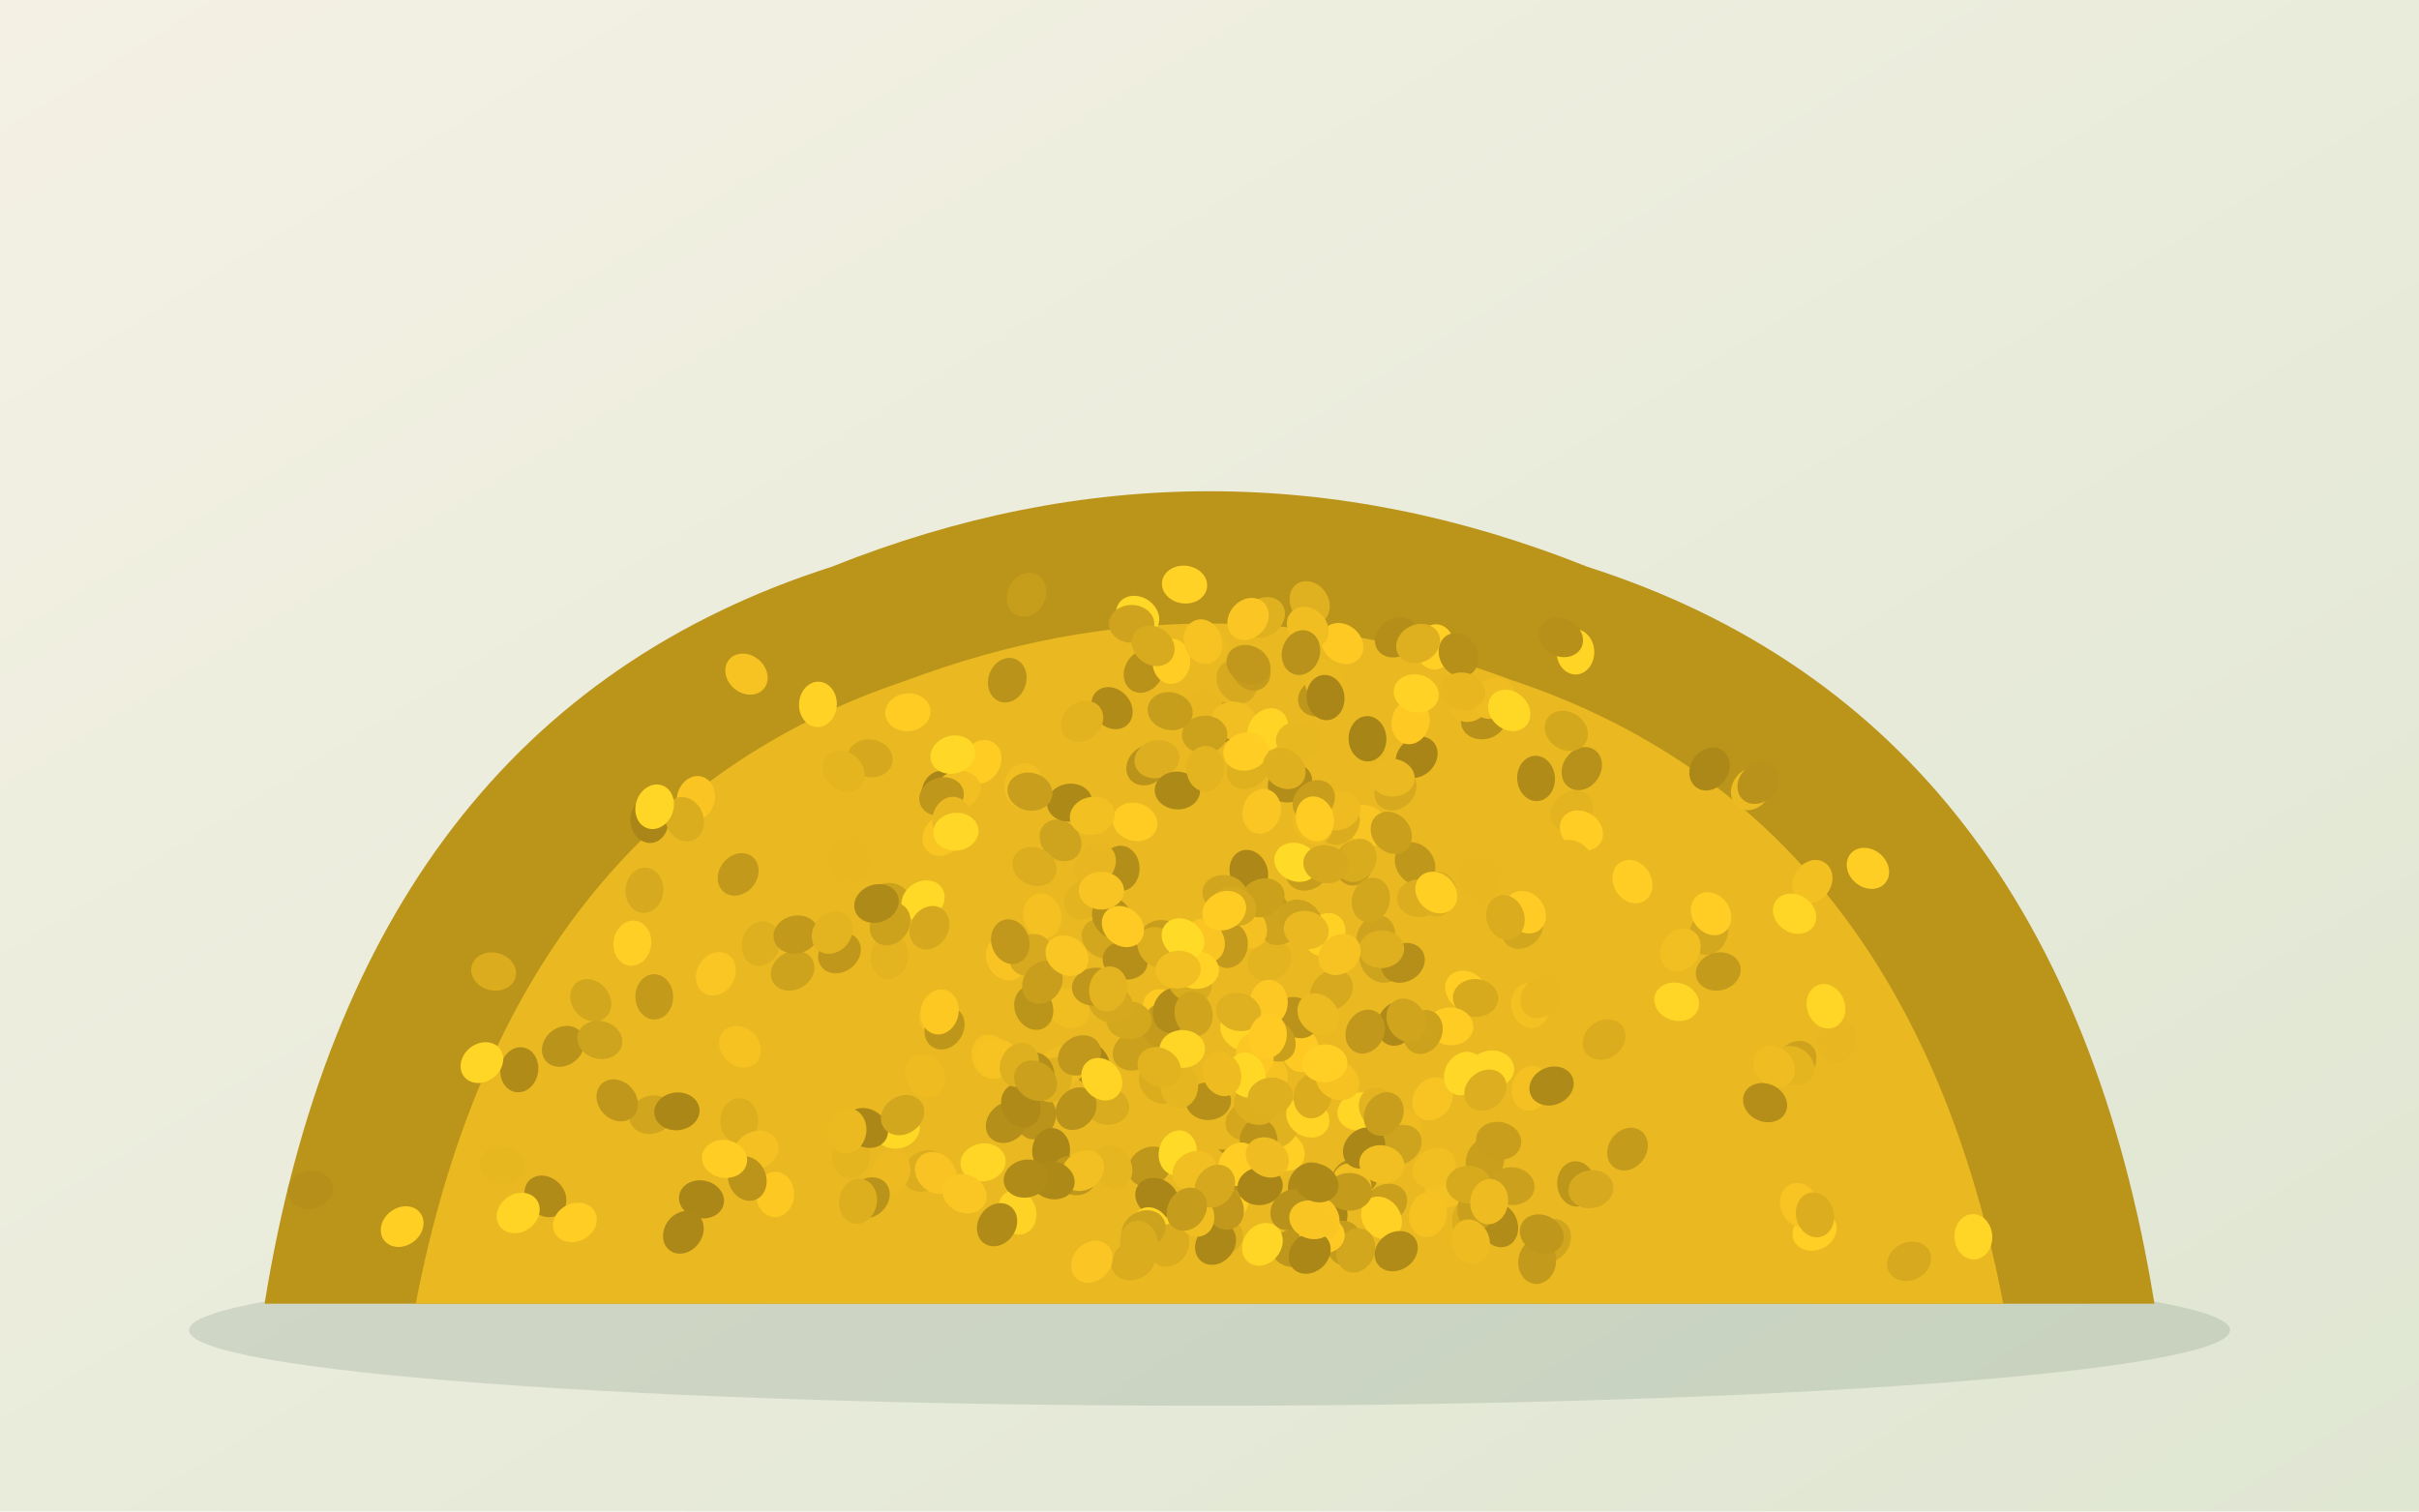
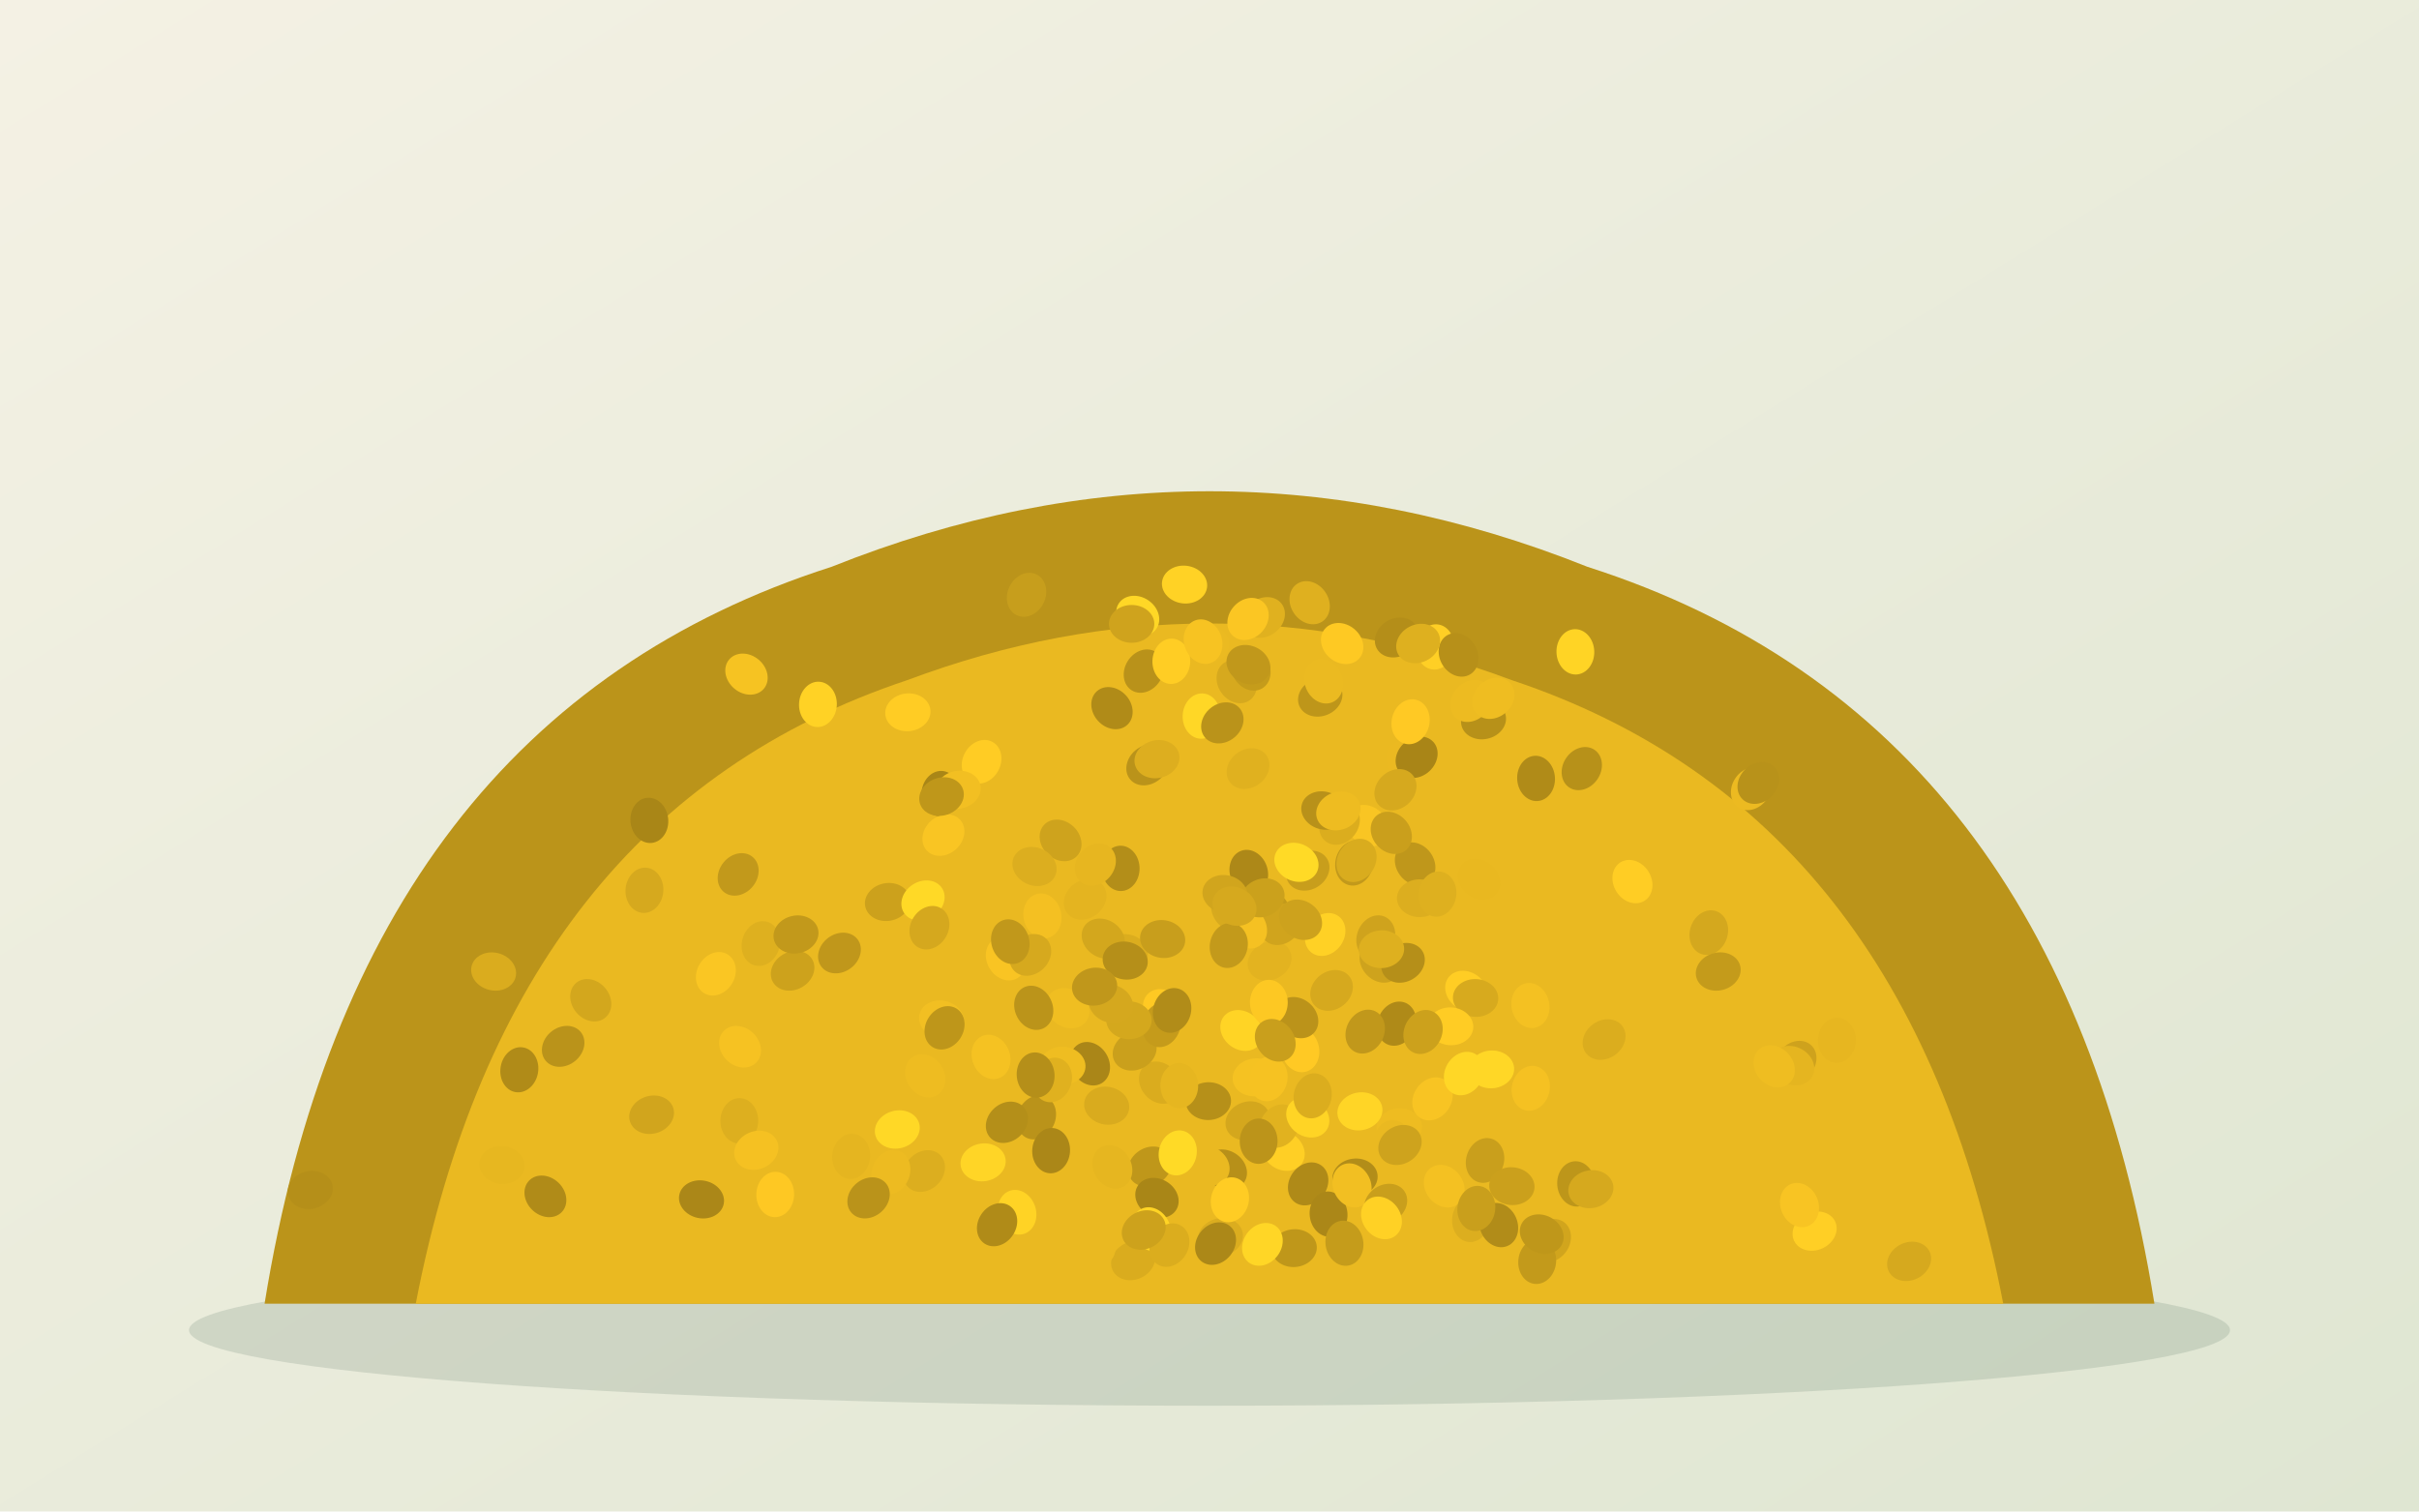
<svg xmlns="http://www.w3.org/2000/svg" viewBox="0 0 640 400" role="img" aria-label="makai">
  <defs>
    <linearGradient id="bg" x1="0" y1="0" x2="1" y2="1">
      <stop offset="0" stop-color="#f4f1e4" />
      <stop offset="1" stop-color="#dfe6d2" />
    </linearGradient>
  </defs>
  <rect width="640" height="400" fill="url(#bg)" />
  <ellipse cx="320" cy="352" rx="270" ry="20" fill="#0c3323" opacity=".12" />
  <path d="M70 345 Q95 190 220 150 Q320 110 420 150 Q545 190 570 345 Z" fill="#bb941a" />
  <path d="M110 345 Q135 215 240 180 Q320 150 400 180 Q505 215 530 345 Z" fill="#eab921" />
  <g>
    <ellipse cx="335.9" cy="254.3" rx="6" ry="5" fill="#e3b320" transform="rotate(153 335.9 254.3)" />
    <ellipse cx="324.2" cy="309.5" rx="6" ry="5" fill="#b79019" transform="rotate(33 324.2 309.5)" />
    <ellipse cx="222.1" cy="252.2" rx="6" ry="5" fill="#c0971b" transform="rotate(143 222.1 252.2)" />
    <ellipse cx="330.4" cy="230.8" rx="6" ry="5" fill="#ad8818" transform="rotate(71 330.4 230.8)" />
    <ellipse cx="306.8" cy="286.5" rx="6" ry="5" fill="#daac1e" transform="rotate(49 306.8 286.5)" />
    <ellipse cx="392.5" cy="190.6" rx="6" ry="5" fill="#b79119" transform="rotate(167 392.5 190.6)" />
    <ellipse cx="266.1" cy="253.7" rx="6" ry="5" fill="#f9c423" transform="rotate(59 266.1 253.7)" />
    <ellipse cx="237.4" cy="298.9" rx="6" ry="5" fill="#ffd826" transform="rotate(165 237.4 298.9)" />
    <ellipse cx="349.3" cy="184.5" rx="6" ry="5" fill="#be961a" transform="rotate(158 349.3 184.5)" />
    <ellipse cx="313.4" cy="154.7" rx="6" ry="5" fill="#ffd225" transform="rotate(7 313.4 154.7)" />
    <ellipse cx="205.1" cy="316.1" rx="6" ry="5" fill="#fec823" transform="rotate(92 205.1 316.1)" />
    <ellipse cx="300.2" cy="278.1" rx="6" ry="5" fill="#caa01c" transform="rotate(153 300.2 278.1)" />
    <ellipse cx="346.0" cy="230.4" rx="6" ry="5" fill="#c89e1c" transform="rotate(148 346.0 230.4)" />
    <ellipse cx="410.3" cy="328.3" rx="6" ry="5" fill="#d1a51d" transform="rotate(124 410.3 328.3)" />
    <ellipse cx="404.9" cy="266.1" rx="6" ry="5" fill="#f4c122" transform="rotate(78 404.9 266.1)" />
    <ellipse cx="259.7" cy="201.6" rx="6" ry="5" fill="#ffcc24" transform="rotate(119 259.7 201.6)" />
    <ellipse cx="288.4" cy="281.5" rx="6" ry="5" fill="#aa8618" transform="rotate(59 288.4 281.5)" />
    <ellipse cx="352.3" cy="262.1" rx="6" ry="5" fill="#d6a91e" transform="rotate(142 352.3 262.1)" />
    <ellipse cx="130.6" cy="257.1" rx="6" ry="5" fill="#daac1e" transform="rotate(14 130.6 257.1)" />
    <ellipse cx="262.2" cy="279.7" rx="6" ry="5" fill="#f5c222" transform="rotate(68 262.2 279.7)" />
    <ellipse cx="244.5" cy="309.9" rx="6" ry="5" fill="#dcae1f" transform="rotate(135 244.5 309.9)" />
    <ellipse cx="339.5" cy="304.5" rx="6" ry="5" fill="#ffcf25" transform="rotate(35 339.5 304.5)" />
    <ellipse cx="297.7" cy="252.2" rx="6" ry="5" fill="#dbad1e" transform="rotate(5 297.7 252.2)" />
    <ellipse cx="452.1" cy="246.8" rx="6" ry="5" fill="#d4a81e" transform="rotate(109 452.1 246.8)" />
    <ellipse cx="137.4" cy="283.1" rx="6" ry="5" fill="#b08b18" transform="rotate(100 137.4 283.1)" />
    <ellipse cx="330.1" cy="296.6" rx="6" ry="5" fill="#d4a71d" transform="rotate(158 330.1 296.6)" />
    <ellipse cx="475.1" cy="281.0" rx="6" ry="5" fill="#cea21d" transform="rotate(133 475.1 281.0)" />
    <ellipse cx="342.4" cy="330.3" rx="6" ry="5" fill="#bf971a" transform="rotate(175 342.4 330.3)" />
    <ellipse cx="201.3" cy="249.7" rx="6" ry="5" fill="#deb01f" transform="rotate(107 201.3 249.7)" />
    <ellipse cx="319.6" cy="308.4" rx="6" ry="5" fill="#eab921" transform="rotate(33 319.6 308.4)" />
    <ellipse cx="189.4" cy="257.7" rx="6" ry="5" fill="#fac623" transform="rotate(121 189.4 257.7)" />
    <ellipse cx="170.5" cy="235.6" rx="6" ry="5" fill="#d6a91e" transform="rotate(95 170.5 235.6)" />
    <ellipse cx="474.2" cy="282.0" rx="6" ry="5" fill="#e5b520" transform="rotate(27 474.2 282.0)" />
    <ellipse cx="156.3" cy="264.7" rx="6" ry="5" fill="#d3a71d" transform="rotate(50 156.3 264.7)" />
    <ellipse cx="431.9" cy="233.3" rx="6" ry="5" fill="#ffcd24" transform="rotate(58 431.9 233.3)" />
    <ellipse cx="370.2" cy="298.3" rx="6" ry="5" fill="#eebc21" transform="rotate(177 370.2 298.3)" />
    <ellipse cx="304.2" cy="308.7" rx="6" ry="5" fill="#bf971a" transform="rotate(148 304.2 308.7)" />
    <ellipse cx="209.7" cy="256.9" rx="6" ry="5" fill="#cda21c" transform="rotate(150 209.7 256.9)" />
    <ellipse cx="82.1" cy="314.9" rx="6" ry="5" fill="#b58f19" transform="rotate(167 82.1 314.9)" />
    <ellipse cx="338.4" cy="298.0" rx="6" ry="5" fill="#e1b21f" transform="rotate(122 338.4 298.0)" />
    <ellipse cx="344.0" cy="277.8" rx="6" ry="5" fill="#ffc924" transform="rotate(76 344.0 277.8)" />
    <ellipse cx="454.6" cy="257.1" rx="6" ry="5" fill="#c49b1b" transform="rotate(165 454.6 257.1)" />
    <ellipse cx="301.0" cy="163.0" rx="6" ry="5" fill="#ffd726" transform="rotate(34 301.0 163.0)" />
    <ellipse cx="307.9" cy="267.3" rx="6" ry="5" fill="#ffc923" transform="rotate(46 307.9 267.3)" />
    <ellipse cx="392.9" cy="307.1" rx="6" ry="5" fill="#c99f1c" transform="rotate(107 392.9 307.1)" />
    <ellipse cx="271.6" cy="157.4" rx="6" ry="5" fill="#c79e1c" transform="rotate(116 271.6 157.4)" />
    <ellipse cx="274.2" cy="295.7" rx="6" ry="5" fill="#ba931a" transform="rotate(116 274.2 295.7)" />
    <ellipse cx="333.0" cy="302.0" rx="6" ry="5" fill="#bc941a" transform="rotate(91 333.0 302.0)" />
    <ellipse cx="372.2" cy="318.4" rx="6" ry="5" fill="#eab921" transform="rotate(24 372.2 318.4)" />
    <ellipse cx="195.6" cy="296.6" rx="6" ry="5" fill="#ddaf1f" transform="rotate(91 195.6 296.6)" />
    <ellipse cx="248.8" cy="210.0" rx="6" ry="5" fill="#a98617" transform="rotate(96 248.8 210.0)" />
    <ellipse cx="234.8" cy="238.7" rx="6" ry="5" fill="#cca11c" transform="rotate(169 234.8 238.7)" />
    <ellipse cx="364.0" cy="248.1" rx="6" ry="5" fill="#cfa31d" transform="rotate(112 364.0 248.1)" />
    <ellipse cx="379.7" cy="171.2" rx="6" ry="5" fill="#ffcf25" transform="rotate(97 379.7 171.2)" />
    <ellipse cx="394.6" cy="283.0" rx="6" ry="5" fill="#ffd726" transform="rotate(176 394.6 283.0)" />
    <ellipse cx="389.2" cy="185.5" rx="6" ry="5" fill="#edbb21" transform="rotate(133 389.2 185.5)" />
    <ellipse cx="463.3" cy="208.7" rx="6" ry="5" fill="#ecba21" transform="rotate(125 463.3 208.7)" />
    <ellipse cx="382.1" cy="313.9" rx="6" ry="5" fill="#f4c122" transform="rotate(52 382.1 313.9)" />
    <ellipse cx="299.8" cy="333.6" rx="6" ry="5" fill="#daac1e" transform="rotate(155 299.8 333.6)" />
    <ellipse cx="385.9" cy="173.3" rx="6" ry="5" fill="#b79019" transform="rotate(60 385.9 173.3)" />
    <ellipse cx="322.9" cy="327.4" rx="6" ry="5" fill="#dbad1f" transform="rotate(166 322.9 327.4)" />
    <ellipse cx="369.5" cy="270.9" rx="6" ry="5" fill="#af8a18" transform="rotate(114 369.5 270.9)" />
    <ellipse cx="480.1" cy="325.8" rx="6" ry="5" fill="#ffcf25" transform="rotate(155 480.1 325.8)" />
    <ellipse cx="355.1" cy="170.3" rx="6" ry="5" fill="#fec923" transform="rotate(40 355.1 170.3)" />
    <ellipse cx="361.8" cy="218.5" rx="6" ry="5" fill="#f9c523" transform="rotate(43 361.8 218.5)" />
    <ellipse cx="374.4" cy="228.6" rx="6" ry="5" fill="#bf971b" transform="rotate(54 374.4 228.6)" />
    <ellipse cx="325.6" cy="240.5" rx="6" ry="5" fill="#d7aa1e" transform="rotate(64 325.6 240.5)" />
    <ellipse cx="358.5" cy="311.6" rx="6" ry="5" fill="#b28d19" transform="rotate(173 358.5 311.6)" />
    <ellipse cx="418.5" cy="203.4" rx="6" ry="5" fill="#b79119" transform="rotate(124 418.5 203.4)" />
    <ellipse cx="358.3" cy="228.4" rx="6" ry="5" fill="#c2991b" transform="rotate(103 358.3 228.4)" />
    <ellipse cx="389.2" cy="322.7" rx="6" ry="5" fill="#dcae1f" transform="rotate(97 389.2 322.7)" />
    <ellipse cx="369.5" cy="168.7" rx="6" ry="5" fill="#b48e19" transform="rotate(149 369.5 168.7)" />
    <ellipse cx="269.1" cy="320.8" rx="6" ry="5" fill="#ffd325" transform="rotate(72 269.1 320.8)" />
    <ellipse cx="307.3" cy="271.2" rx="6" ry="5" fill="#c59b1b" transform="rotate(108 307.3 271.2)" />
    <ellipse cx="417.0" cy="313.3" rx="6" ry="5" fill="#bd961a" transform="rotate(85 417.0 313.3)" />
    <ellipse cx="319.2" cy="170.5" rx="6" ry="5" fill="#ebba21" transform="rotate(178 319.2 170.5)" />
    <ellipse cx="346.1" cy="313.3" rx="6" ry="5" fill="#af8a18" transform="rotate(125 346.1 313.3)" />
    <ellipse cx="351.5" cy="321.3" rx="6" ry="5" fill="#ab8718" transform="rotate(84 351.5 321.3)" />
    <ellipse cx="281.2" cy="282.0" rx="6" ry="5" fill="#efbd21" transform="rotate(5 281.2 282.0)" />
    <ellipse cx="355.7" cy="329.0" rx="6" ry="5" fill="#c59c1b" transform="rotate(80 355.7 329.0)" />
    <ellipse cx="357.7" cy="313.7" rx="6" ry="5" fill="#f2bf22" transform="rotate(65 357.7 313.7)" />
    <ellipse cx="375.2" cy="170.3" rx="6" ry="5" fill="#deb01f" transform="rotate(153 375.2 170.3)" />
    <ellipse cx="292.8" cy="292.6" rx="6" ry="5" fill="#d9ab1e" transform="rotate(11 292.8 292.6)" />
    <ellipse cx="400.0" cy="313.9" rx="6" ry="5" fill="#cba01c" transform="rotate(5 400.0 313.9)" />
    <ellipse cx="343.2" cy="269.3" rx="6" ry="5" fill="#bb931a" transform="rotate(41 343.2 269.3)" />
    <ellipse cx="420.9" cy="314.7" rx="6" ry="5" fill="#d6a91e" transform="rotate(169 420.9 314.7)" />
    <ellipse cx="327.2" cy="180.4" rx="6" ry="5" fill="#d6a91e" transform="rotate(56 327.2 180.4)" />
    <ellipse cx="334.3" cy="163.4" rx="6" ry="5" fill="#e0b11f" transform="rotate(143 334.3 163.4)" />
    <ellipse cx="406.7" cy="333.8" rx="6" ry="5" fill="#c39a1b" transform="rotate(97 406.7 333.8)" />
    <ellipse cx="325.4" cy="317.5" rx="6" ry="5" fill="#ffcc24" transform="rotate(104 325.4 317.5)" />
    <ellipse cx="335.6" cy="242.0" rx="6" ry="5" fill="#c39a1b" transform="rotate(130 335.6 242.0)" />
    <ellipse cx="338.9" cy="244.6" rx="6" ry="5" fill="#d0a41d" transform="rotate(137 338.9 244.6)" />
    <ellipse cx="388.0" cy="262.3" rx="6" ry="5" fill="#ffcd24" transform="rotate(38 388.0 262.3)" />
    <ellipse cx="372.3" cy="201.7" rx="6" ry="5" fill="#ebb921" transform="rotate(43 372.3 201.7)" />
    <ellipse cx="395.1" cy="184.8" rx="6" ry="5" fill="#efbd21" transform="rotate(139 395.1 184.8)" />
    <ellipse cx="332.1" cy="285.1" rx="6" ry="5" fill="#f5c222" transform="rotate(172 332.1 285.1)" />
    <ellipse cx="282.5" cy="266.8" rx="6" ry="5" fill="#f0be21" transform="rotate(33 282.5 266.8)" />
    <ellipse cx="335.6" cy="285.5" rx="6" ry="5" fill="#f6c222" transform="rotate(105 335.6 285.5)" />
    <ellipse cx="311.6" cy="305.1" rx="6" ry="5" fill="#ffda26" transform="rotate(103 311.6 305.1)" />
    <ellipse cx="195.3" cy="231.4" rx="6" ry="5" fill="#c2991b" transform="rotate(129 195.3 231.4)" />
    <ellipse cx="249.6" cy="221.0" rx="6" ry="5" fill="#f9c523" transform="rotate(137 249.6 221.0)" />
    <ellipse cx="275.8" cy="242.4" rx="6" ry="5" fill="#f4c022" transform="rotate(77 275.8 242.4)" />
    <ellipse cx="396.5" cy="324.2" rx="6" ry="5" fill="#b18c19" transform="rotate(67 396.5 324.2)" />
    <ellipse cx="266.4" cy="297.0" rx="6" ry="5" fill="#b48f19" transform="rotate(138 266.4 297.0)" />
    <ellipse cx="354.4" cy="217.9" rx="6" ry="5" fill="#dbad1e" transform="rotate(127 354.4 217.9)" />
    <ellipse cx="319.7" cy="291.4" rx="6" ry="5" fill="#b69019" transform="rotate(178 319.7 291.4)" />
    <ellipse cx="350.6" cy="247.3" rx="6" ry="5" fill="#ffd125" transform="rotate(126 350.6 247.3)" />
    <ellipse cx="302.6" cy="177.6" rx="6" ry="5" fill="#b9921a" transform="rotate(122 302.6 177.6)" />
    <ellipse cx="312.0" cy="287.3" rx="6" ry="5" fill="#e6b620" transform="rotate(89 312.0 287.3)" />
    <ellipse cx="235.7" cy="310.2" rx="6" ry="5" fill="#edbb21" transform="rotate(113 235.7 310.2)" />
    <ellipse cx="330.9" cy="177.0" rx="6" ry="5" fill="#c59c1b" transform="rotate(60 330.9 177.0)" />
    <ellipse cx="317.9" cy="189.5" rx="6" ry="5" fill="#ffd726" transform="rotate(93 317.9 189.5)" />
    <ellipse cx="330.2" cy="163.8" rx="6" ry="5" fill="#fbc623" transform="rotate(132 330.2 163.8)" />
    <ellipse cx="260.1" cy="307.6" rx="6" ry="5" fill="#ffd526" transform="rotate(171 260.1 307.6)" />
    <ellipse cx="329.9" cy="245.3" rx="6" ry="5" fill="#f5c122" transform="rotate(56 329.9 245.3)" />
    <ellipse cx="486.0" cy="275.3" rx="6" ry="5" fill="#e7b620" transform="rotate(92 486.0 275.3)" />
    <ellipse cx="346.0" cy="295.7" rx="6" ry="5" fill="#ffd425" transform="rotate(34 346.0 295.7)" />
    <ellipse cx="375.6" cy="237.7" rx="6" ry="5" fill="#dcae1f" transform="rotate(180 375.6 237.7)" />
    <ellipse cx="244.8" cy="284.7" rx="6" ry="5" fill="#eebc21" transform="rotate(57 244.8 284.7)" />
    <ellipse cx="334.0" cy="237.6" rx="6" ry="5" fill="#cba11c" transform="rotate(157 334.0 237.6)" />
    <ellipse cx="380.3" cy="236.6" rx="6" ry="5" fill="#deb01f" transform="rotate(99 380.3 236.6)" />
    <ellipse cx="280.6" cy="222.4" rx="6" ry="5" fill="#cea31d" transform="rotate(44 280.6 222.4)" />
    <ellipse cx="344.1" cy="243.4" rx="6" ry="5" fill="#cda21d" transform="rotate(35 344.1 243.4)" />
    <ellipse cx="365.2" cy="254.5" rx="6" ry="5" fill="#cea31d" transform="rotate(47 365.2 254.5)" />
    <ellipse cx="289.1" cy="330.4" rx="6" ry="5" fill="#eab921" transform="rotate(6 289.1 330.4)" />
    <ellipse cx="416.8" cy="172.5" rx="6" ry="5" fill="#ffd425" transform="rotate(88 416.8 172.5)" />
    <ellipse cx="371.2" cy="254.8" rx="6" ry="5" fill="#b58f19" transform="rotate(150 371.2 254.8)" />
    <ellipse cx="365.5" cy="251.2" rx="6" ry="5" fill="#deb01f" transform="rotate(177 365.5 251.2)" />
    <ellipse cx="144.3" cy="316.6" rx="6" ry="5" fill="#b08b18" transform="rotate(44 144.3 316.6)" />
    <ellipse cx="132.8" cy="308.3" rx="6" ry="5" fill="#e7b720" transform="rotate(7 132.8 308.3)" />
    <ellipse cx="299.4" cy="165.1" rx="6" ry="5" fill="#cfa31d" transform="rotate(180 299.4 165.1)" />
    <ellipse cx="390.4" cy="264.1" rx="6" ry="5" fill="#d7aa1e" transform="rotate(3 390.4 264.1)" />
    <ellipse cx="216.4" cy="186.4" rx="6" ry="5" fill="#ffd225" transform="rotate(93 216.4 186.4)" />
    <ellipse cx="298.7" cy="270.0" rx="6" ry="5" fill="#d4a81d" transform="rotate(0 298.7 270.0)" />
    <ellipse cx="294.2" cy="187.4" rx="6" ry="5" fill="#b08b18" transform="rotate(48 294.2 187.4)" />
    <ellipse cx="306.1" cy="317.0" rx="6" ry="5" fill="#a98617" transform="rotate(32 306.1 317.0)" />
    <ellipse cx="346.5" cy="159.5" rx="6" ry="5" fill="#dfb01f" transform="rotate(56 346.5 159.5)" />
    <ellipse cx="390.6" cy="319.8" rx="6" ry="5" fill="#c99f1c" transform="rotate(99 390.6 319.8)" />
    <ellipse cx="291.9" cy="248.4" rx="6" ry="5" fill="#d3a71d" transform="rotate(33 291.9 248.4)" />
    <ellipse cx="309.9" cy="175.0" rx="6" ry="5" fill="#ffcd24" transform="rotate(92 309.9 175.0)" />
    <ellipse cx="407.9" cy="326.6" rx="6" ry="5" fill="#bf971a" transform="rotate(28 407.9 326.6)" />
    <ellipse cx="307.6" cy="248.5" rx="6" ry="5" fill="#c89e1c" transform="rotate(9 307.6 248.5)" />
    <ellipse cx="323.4" cy="191.3" rx="6" ry="5" fill="#ba931a" transform="rotate(140 323.4 191.3)" />
    <ellipse cx="358.9" cy="227.7" rx="6" ry="5" fill="#d9ac1e" transform="rotate(123 358.9 227.7)" />
    <ellipse cx="293.9" cy="265.6" rx="6" ry="5" fill="#d5a81e" transform="rotate(21 293.9 265.6)" />
    <ellipse cx="328.5" cy="272.7" rx="6" ry="5" fill="#ffd425" transform="rotate(38 328.5 272.7)" />
    <ellipse cx="303.6" cy="202.4" rx="6" ry="5" fill="#ba931a" transform="rotate(140 303.6 202.4)" />
    <ellipse cx="273.7" cy="229.3" rx="6" ry="5" fill="#dcae1f" transform="rotate(24 273.7 229.3)" />
    <ellipse cx="469.4" cy="282.2" rx="6" ry="5" fill="#efbd21" transform="rotate(48 469.4 282.2)" />
    <ellipse cx="335.7" cy="265.3" rx="6" ry="5" fill="#fdc823" transform="rotate(90 335.7 265.3)" />
    <ellipse cx="287.1" cy="238.0" rx="6" ry="5" fill="#e4b420" transform="rotate(143 287.1 238.0)" />
    <ellipse cx="297.7" cy="254.2" rx="6" ry="5" fill="#b58f19" transform="rotate(11 297.7 254.2)" />
    <ellipse cx="359.8" cy="294.1" rx="6" ry="5" fill="#ffd526" transform="rotate(168 359.8 294.1)" />
    <ellipse cx="366.6" cy="318.6" rx="6" ry="5" fill="#c99f1c" transform="rotate(146 366.6 318.6)" />
    <ellipse cx="350.2" cy="214.5" rx="6" ry="5" fill="#b8911a" transform="rotate(17 350.2 214.5)" />
    <ellipse cx="391.3" cy="232.7" rx="6" ry="5" fill="#e9b820" transform="rotate(39 391.3 232.7)" />
    <ellipse cx="374.8" cy="200.4" rx="6" ry="5" fill="#a98517" transform="rotate(137 374.8 200.4)" />
    <ellipse cx="310.1" cy="267.4" rx="6" ry="5" fill="#b18c19" transform="rotate(107 310.1 267.4)" />
    <ellipse cx="406.4" cy="206.0" rx="6" ry="5" fill="#b08b18" transform="rotate(86 406.4 206.0)" />
    <ellipse cx="197.5" cy="178.4" rx="6" ry="5" fill="#f6c322" transform="rotate(40 197.5 178.4)" />
    <ellipse cx="337.4" cy="275.3" rx="6" ry="5" fill="#c99f1c" transform="rotate(52 337.4 275.3)" />
    <ellipse cx="253.5" cy="209.0" rx="6" ry="5" fill="#f2bf22" transform="rotate(169 253.5 209.0)" />
    <ellipse cx="273.5" cy="266.7" rx="6" ry="5" fill="#bb941a" transform="rotate(66 273.5 266.7)" />
    <ellipse cx="229.8" cy="317.0" rx="6" ry="5" fill="#ba931a" transform="rotate(140 229.8 317.0)" />
    <ellipse cx="172.4" cy="295.0" rx="6" ry="5" fill="#d1a51d" transform="rotate(163 172.4 295.0)" />
    <ellipse cx="476.1" cy="318.9" rx="6" ry="5" fill="#f8c423" transform="rotate(67 476.1 318.9)" />
    <ellipse cx="334.0" cy="329.3" rx="6" ry="5" fill="#ffd626" transform="rotate(127 334.0 329.3)" />
    <ellipse cx="361.2" cy="273.0" rx="6" ry="5" fill="#c1981b" transform="rotate(117 361.2 273.0)" />
    <ellipse cx="200.1" cy="304.4" rx="6" ry="5" fill="#f5c122" transform="rotate(156 200.1 304.4)" />
    <ellipse cx="368.5" cy="302.4" rx="6" ry="5" fill="#eab921" transform="rotate(89 368.5 302.4)" />
    <ellipse cx="330.2" cy="203.4" rx="6" ry="5" fill="#e0b11f" transform="rotate(143 330.2 203.4)" />
    <ellipse cx="383.8" cy="271.6" rx="6" ry="5" fill="#ffcc24" transform="rotate(4 383.8 271.6)" />
    <ellipse cx="379.0" cy="290.8" rx="6" ry="5" fill="#f8c423" transform="rotate(125 379.0 290.8)" />
    <ellipse cx="249.1" cy="269.8" rx="6" ry="5" fill="#f2bf22" transform="rotate(13 249.1 269.8)" />
    <ellipse cx="324.1" cy="236.6" rx="6" ry="5" fill="#d1a51d" transform="rotate(12 324.1 236.6)" />
    <ellipse cx="185.6" cy="317.4" rx="6" ry="5" fill="#ab8718" transform="rotate(12 185.6 317.4)" />
    <ellipse cx="370.4" cy="303.0" rx="6" ry="5" fill="#cea31d" transform="rotate(148 370.4 303.0)" />
    <ellipse cx="296.5" cy="229.8" rx="6" ry="5" fill="#b38e19" transform="rotate(89 296.5 229.8)" />
    <ellipse cx="368.1" cy="220.4" rx="6" ry="5" fill="#ca9f1c" transform="rotate(49 368.1 220.4)" />
    <ellipse cx="272.6" cy="252.7" rx="6" ry="5" fill="#d6a91e" transform="rotate(135 272.6 252.7)" />
    <ellipse cx="294.3" cy="308.8" rx="6" ry="5" fill="#e6b620" transform="rotate(59 294.3 308.8)" />
    <ellipse cx="171.8" cy="217.1" rx="6" ry="5" fill="#a98617" transform="rotate(84 171.8 217.1)" />
    <ellipse cx="304.6" cy="325.3" rx="6" ry="5" fill="#ffd425" transform="rotate(64 304.6 325.3)" />
    <ellipse cx="249.1" cy="210.8" rx="6" ry="5" fill="#bf971a" transform="rotate(161 249.1 210.8)" />
    <ellipse cx="249.9" cy="272.0" rx="6" ry="5" fill="#be961a" transform="rotate(122 249.9 272.0)" />
    <ellipse cx="263.8" cy="324.1" rx="6" ry="5" fill="#b08b18" transform="rotate(124 263.8 324.1)" />
    <ellipse cx="244.2" cy="238.3" rx="6" ry="5" fill="#ffd926" transform="rotate(147 244.2 238.3)" />
    <ellipse cx="505.1" cy="333.8" rx="6" ry="5" fill="#d6a91e" transform="rotate(154 505.1 333.8)" />
    <ellipse cx="354.1" cy="214.6" rx="6" ry="5" fill="#eebc21" transform="rotate(158 354.1 214.6)" />
    <ellipse cx="325.1" cy="250.2" rx="6" ry="5" fill="#c39a1b" transform="rotate(102 325.1 250.2)" />
    <ellipse cx="318.3" cy="169.8" rx="6" ry="5" fill="#f7c322" transform="rotate(70 318.3 169.8)" />
    <ellipse cx="267.3" cy="249.2" rx="6" ry="5" fill="#c1981b" transform="rotate(72 267.3 249.2)" />
    <ellipse cx="278.5" cy="285.8" rx="6" ry="5" fill="#e0b11f" transform="rotate(110 278.5 285.8)" />
    <ellipse cx="274.0" cy="284.5" rx="6" ry="5" fill="#b58f19" transform="rotate(84 274.0 284.5)" />
    <ellipse cx="149.0" cy="276.9" rx="6" ry="5" fill="#ba931a" transform="rotate(141 149.0 276.9)" />
    <ellipse cx="343.0" cy="228.2" rx="6" ry="5" fill="#ffda26" transform="rotate(24 343.0 228.2)" />
    <ellipse cx="309.4" cy="329.5" rx="6" ry="5" fill="#dbad1e" transform="rotate(121 309.4 329.5)" />
    <ellipse cx="369.2" cy="209.0" rx="6" ry="5" fill="#d6a91e" transform="rotate(138 369.2 209.0)" />
    <ellipse cx="376.5" cy="273.1" rx="6" ry="5" fill="#cca11c" transform="rotate(116 376.5 273.1)" />
    <ellipse cx="289.8" cy="228.8" rx="6" ry="5" fill="#e7b620" transform="rotate(130 289.8 228.8)" />
    <ellipse cx="373.2" cy="191.0" rx="6" ry="5" fill="#ffc924" transform="rotate(104 373.2 191.0)" />
    <ellipse cx="289.6" cy="261.1" rx="6" ry="5" fill="#c0971b" transform="rotate(171 289.6 261.1)" />
    <ellipse cx="387.3" cy="284.1" rx="6" ry="5" fill="#ffd726" transform="rotate(121 387.3 284.1)" />
    <ellipse cx="465.2" cy="207.2" rx="6" ry="5" fill="#b8921a" transform="rotate(134 465.2 207.2)" />
    <ellipse cx="321.6" cy="329.1" rx="6" ry="5" fill="#ac8818" transform="rotate(129 321.6 329.1)" />
    <ellipse cx="278.1" cy="304.5" rx="6" ry="5" fill="#ab8718" transform="rotate(94 278.1 304.5)" />
    <ellipse cx="195.8" cy="277.0" rx="6" ry="5" fill="#f6c222" transform="rotate(44 195.8 277.0)" />
    <ellipse cx="365.5" cy="322.3" rx="6" ry="5" fill="#ffd125" transform="rotate(52 365.5 322.3)" />
    <ellipse cx="405.0" cy="288.0" rx="6" ry="5" fill="#f5c122" transform="rotate(104 405.0 288.0)" />
    <ellipse cx="210.6" cy="247.3" rx="6" ry="5" fill="#c2991b" transform="rotate(167 210.6 247.3)" />
    <ellipse cx="240.2" cy="188.5" rx="6" ry="5" fill="#ffcc24" transform="rotate(174 240.2 188.5)" />
    <ellipse cx="347.3" cy="290.0" rx="6" ry="5" fill="#dbad1e" transform="rotate(103 347.3 290.0)" />
    <ellipse cx="302.6" cy="325.5" rx="6" ry="5" fill="#cda21c" transform="rotate(153 302.6 325.5)" />
    <ellipse cx="326.6" cy="239.8" rx="6" ry="5" fill="#d6a91e" transform="rotate(26 326.6 239.8)" />
    <ellipse cx="350.2" cy="180.3" rx="6" ry="5" fill="#ebba21" transform="rotate(68 350.2 180.3)" />
    <ellipse cx="306.1" cy="200.9" rx="6" ry="5" fill="#ddae1f" transform="rotate(166 306.1 200.9)" />
    <ellipse cx="225.2" cy="306.0" rx="6" ry="5" fill="#e5b520" transform="rotate(96 225.2 306.0)" />
    <ellipse cx="330.3" cy="175.9" rx="6" ry="5" fill="#c1981b" transform="rotate(27 330.3 175.9)" />
    <ellipse cx="245.9" cy="245.5" rx="6" ry="5" fill="#d5a81e" transform="rotate(121 245.9 245.5)" />
    <ellipse cx="424.4" cy="275.1" rx="6" ry="5" fill="#dbad1e" transform="rotate(144 424.4 275.1)" />
-     <ellipse cx="357.0" cy="315.4" rx="6" ry="5" fill="#c59b1b" transform="rotate(0 357.0 315.4)" />
-     <ellipse cx="137.1" cy="321.0" rx="6" ry="5" fill="#ffd425" transform="rotate(145 137.1 321.0)" />
-     <ellipse cx="323.5" cy="314.3" rx="6" ry="5" fill="#ca9f1c" transform="rotate(159 323.5 314.3)" />
-     <ellipse cx="364.9" cy="293.5" rx="6" ry="5" fill="#e3b320" transform="rotate(52 364.9 293.5)" />
-     <ellipse cx="318.8" cy="188.3" rx="6" ry="5" fill="#e9b820" transform="rotate(62 318.8 188.3)" />
-     <ellipse cx="332.3" cy="292.5" rx="6" ry="5" fill="#ddaf1f" transform="rotate(25 332.3 292.5)" />
-     <ellipse cx="393.0" cy="288.5" rx="6" ry="5" fill="#ddae1f" transform="rotate(139 393.0 288.5)" />
-     <ellipse cx="347.3" cy="217.7" rx="6" ry="5" fill="#eebc21" transform="rotate(60 347.3 217.7)" />
-     <ellipse cx="323.9" cy="319.6" rx="6" ry="5" fill="#c1981b" transform="rotate(64 323.9 319.6)" />
-     <ellipse cx="330.2" cy="311.2" rx="6" ry="5" fill="#b69019" transform="rotate(44 330.2 311.2)" />
-     <ellipse cx="379.4" cy="309.1" rx="6" ry="5" fill="#f2bf22" transform="rotate(145 379.4 309.1)" />
-     <ellipse cx="275.8" cy="260.0" rx="6" ry="5" fill="#c89e1c" transform="rotate(126 275.8 260.0)" />
-     <ellipse cx="306.5" cy="250.8" rx="6" ry="5" fill="#ddaf1f" transform="rotate(41 306.5 250.8)" />
-     <ellipse cx="311.5" cy="209.2" rx="6" ry="5" fill="#ad8918" transform="rotate(3 311.5 209.2)" />
-     <ellipse cx="235.3" cy="253.1" rx="6" ry="5" fill="#e4b420" transform="rotate(96 235.3 253.1)" />
-     <ellipse cx="294.3" cy="242.9" rx="6" ry="5" fill="#b9921a" transform="rotate(52 294.3 242.9)" />
-     <ellipse cx="282.3" cy="252.9" rx="6" ry="5" fill="#fac623" transform="rotate(36 282.3 252.9)" />
-     <ellipse cx="358.7" cy="330.9" rx="6" ry="5" fill="#d2a61d" transform="rotate(112 358.7 330.9)" />
-     <ellipse cx="197.7" cy="311.9" rx="6" ry="5" fill="#bc941a" transform="rotate(69 197.7 311.9)" />
-     <ellipse cx="184.1" cy="211.3" rx="6" ry="5" fill="#fac523" transform="rotate(105 184.1 211.3)" />
-     <ellipse cx="314.8" cy="260.1" rx="6" ry="5" fill="#d9ac1e" transform="rotate(28 314.8 260.1)" />
-     <ellipse cx="179.1" cy="294.1" rx="6" ry="5" fill="#ab8718" transform="rotate(174 179.1 294.1)" />
-     <ellipse cx="248.6" cy="267.8" rx="6" ry="5" fill="#fec823" transform="rotate(103 248.6 267.8)" />
-     <ellipse cx="315.8" cy="268.3" rx="6" ry="5" fill="#d0a51d" transform="rotate(77 315.8 268.3)" />
-     <ellipse cx="452.7" cy="241.8" rx="6" ry="5" fill="#ffcd24" transform="rotate(55 452.7 241.8)" />
-     <ellipse cx="360.9" cy="303.8" rx="6" ry="5" fill="#ab8718" transform="rotate(139 360.9 303.8)" />
-     <ellipse cx="345.6" cy="246.1" rx="6" ry="5" fill="#eab921" transform="rotate(14 345.6 246.1)" />
-     <ellipse cx="354.4" cy="252.6" rx="6" ry="5" fill="#f7c322" transform="rotate(140 354.4 252.6)" />
-     <ellipse cx="346.0" cy="166.1" rx="6" ry="5" fill="#f1be22" transform="rotate(44 346.0 166.1)" />
-     <ellipse cx="326.5" cy="190.7" rx="6" ry="5" fill="#f2bf22" transform="rotate(10 326.5 190.7)" />
-     <ellipse cx="312.8" cy="277.6" rx="6" ry="5" fill="#ffd626" transform="rotate(179 312.8 277.6)" />
-     <ellipse cx="415.8" cy="214.6" rx="6" ry="5" fill="#e3b320" transform="rotate(142 415.8 214.6)" />
-     <ellipse cx="335.4" cy="193.1" rx="6" ry="5" fill="#ffd425" transform="rotate(127 335.4 193.1)" />
-     <ellipse cx="152.1" cy="323.5" rx="6" ry="5" fill="#ffcd24" transform="rotate(153 152.1 323.5)" />
-     <ellipse cx="173.1" cy="263.8" rx="6" ry="5" fill="#c49a1b" transform="rotate(89 173.1 263.8)" />
-     <ellipse cx="318.8" cy="248.9" rx="6" ry="5" fill="#fac523" transform="rotate(61 318.8 248.9)" />
-     <ellipse cx="452.3" cy="203.5" rx="6" ry="5" fill="#ac8818" transform="rotate(125 452.3 203.5)" />
-     <ellipse cx="332.0" cy="279.3" rx="6" ry="5" fill="#fcc723" transform="rotate(86 332.0 279.3)" />
-     <ellipse cx="372.1" cy="270.0" rx="6" ry="5" fill="#d0a51d" transform="rotate(59 372.1 270.0)" />
-     <ellipse cx="414.4" cy="193.4" rx="6" ry="5" fill="#d4a81d" transform="rotate(33 414.4 193.4)" />
-     <ellipse cx="283.0" cy="212.4" rx="6" ry="5" fill="#ad8918" transform="rotate(172 283.0 212.4)" />
-     <ellipse cx="494.2" cy="229.8" rx="6" ry="5" fill="#ffce24" transform="rotate(40 494.2 229.8)" />
-     <ellipse cx="284.7" cy="293.4" rx="6" ry="5" fill="#ba931a" transform="rotate(128 284.7 293.4)" />
-     <ellipse cx="316.5" cy="256.7" rx="6" ry="5" fill="#ffd225" transform="rotate(1 316.5 256.7)" />
-     <ellipse cx="229.2" cy="298.5" rx="6" ry="5" fill="#ab8718" transform="rotate(31 229.2 298.5)" />
-     <ellipse cx="327.6" cy="308.1" rx="6" ry="5" fill="#ffcd24" transform="rotate(121 327.6 308.1)" />
-     <ellipse cx="235.5" cy="244.5" rx="6" ry="5" fill="#cca11c" transform="rotate(127 235.5 244.5)" />
-     <ellipse cx="329.8" cy="284.5" rx="6" ry="5" fill="#ffd826" transform="rotate(76 329.8 284.5)" />
-     <ellipse cx="349.8" cy="326.7" rx="6" ry="5" fill="#fec923" transform="rotate(6 349.8 326.7)" />
-     <ellipse cx="284.0" cy="311.1" rx="6" ry="5" fill="#bf971b" transform="rotate(25 284.0 311.1)" />
-     <ellipse cx="306.7" cy="282.4" rx="6" ry="5" fill="#e2b21f" transform="rotate(31 306.7 282.4)" />
-     <ellipse cx="413.0" cy="168.7" rx="6" ry="5" fill="#b69019" transform="rotate(26 413.0 168.7)" />
-     <ellipse cx="443.6" cy="265.1" rx="6" ry="5" fill="#ffd526" transform="rotate(17 443.6 265.1)" />
-     <ellipse cx="329.6" cy="198.9" rx="6" ry="5" fill="#ffcd24" transform="rotate(167 329.6 198.9)" />
-     <ellipse cx="251.7" cy="216.8" rx="6" ry="5" fill="#eab921" transform="rotate(104 251.7 216.8)" />
-     <ellipse cx="301.4" cy="329.0" rx="6" ry="5" fill="#daad1e" transform="rotate(77 301.4 329.0)" />
-     <ellipse cx="333.4" cy="313.9" rx="6" ry="5" fill="#aa8618" transform="rotate(172 333.4 313.9)" />
-     <ellipse cx="522.1" cy="327.3" rx="6" ry="5" fill="#ffd526" transform="rotate(87 522.1 327.3)" />
-     <ellipse cx="402.8" cy="245.6" rx="6" ry="5" fill="#d2a61d" transform="rotate(136 402.8 245.6)" />
-     <ellipse cx="349.3" cy="322.6" rx="6" ry="5" fill="#fbc623" transform="rotate(70 349.3 322.6)" />
-     <ellipse cx="374.7" cy="183.5" rx="6" ry="5" fill="#ffd225" transform="rotate(13 374.7 183.5)" />
-     <ellipse cx="220.2" cy="246.8" rx="6" ry="5" fill="#e3b320" transform="rotate(130 220.2 246.8)" />
-     <ellipse cx="350.7" cy="184.6" rx="6" ry="5" fill="#aa8618" transform="rotate(83 350.7 184.6)" />
-     <ellipse cx="305.1" cy="170.9" rx="6" ry="5" fill="#d8ab1e" transform="rotate(36 305.1 170.9)" />
-     <ellipse cx="300.3" cy="217.5" rx="6" ry="5" fill="#ffcc24" transform="rotate(17 300.3 217.5)" />
-     <ellipse cx="316.1" cy="321.4" rx="6" ry="5" fill="#f1be22" transform="rotate(66 316.1 321.4)" />
-     <ellipse cx="313.0" cy="248.4" rx="6" ry="5" fill="#ffda26" transform="rotate(37 313.0 248.4)" />
-     <ellipse cx="316.0" cy="309.8" rx="6" ry="5" fill="#f2bf22" transform="rotate(152 316.0 309.8)" />
-     <ellipse cx="418.4" cy="219.8" rx="6" ry="5" fill="#ffcd24" transform="rotate(34 418.4 219.8)" />
-     <ellipse cx="399.3" cy="188.0" rx="6" ry="5" fill="#ffd826" transform="rotate(42 399.3 188.0)" />
-     <ellipse cx="286.5" cy="309.8" rx="6" ry="5" fill="#f2c022" transform="rotate(143 286.5 309.8)" />
-     <ellipse cx="321.4" cy="313.9" rx="6" ry="5" fill="#d5a81e" transform="rotate(126 321.4 313.9)" />
-     <ellipse cx="366.1" cy="294.8" rx="6" ry="5" fill="#c89e1c" transform="rotate(121 366.1 294.8)" />
-     <ellipse cx="224.6" cy="227.6" rx="6" ry="5" fill="#e9b820" transform="rotate(49 224.6 227.6)" />
-     <ellipse cx="346.5" cy="331.6" rx="6" ry="5" fill="#ab8718" transform="rotate(137 346.5 331.6)" />
-     <ellipse cx="361.8" cy="195.5" rx="6" ry="5" fill="#a88517" transform="rotate(88 361.8 195.5)" />
-     <ellipse cx="344.2" cy="172.7" rx="6" ry="5" fill="#b8921a" transform="rotate(107 344.2 172.7)" />
-     <ellipse cx="362.7" cy="238.2" rx="6" ry="5" fill="#d3a71d" transform="rotate(106 362.7 238.2)" />
-     <ellipse cx="270.1" cy="292.6" rx="6" ry="5" fill="#af8a18" transform="rotate(62 270.1 292.6)" />
-     <ellipse cx="158.7" cy="275.2" rx="6" ry="5" fill="#cea31d" transform="rotate(14 158.7 275.2)" />
-     <ellipse cx="288.9" cy="333.9" rx="6" ry="5" fill="#fbc623" transform="rotate(133 288.9 333.9)" />
-     <ellipse cx="278.4" cy="312.3" rx="6" ry="5" fill="#ad8918" transform="rotate(17 278.4 312.3)" />
-     <ellipse cx="252.1" cy="199.7" rx="6" ry="5" fill="#ffd726" transform="rotate(163 252.1 199.7)" />
-     <ellipse cx="266.5" cy="180.0" rx="6" ry="5" fill="#ba931a" transform="rotate(109 266.5 180.0)" />
-     <ellipse cx="467.0" cy="291.8" rx="6" ry="5" fill="#b48e19" transform="rotate(25 467.0 291.8)" />
-     <ellipse cx="369.4" cy="331.1" rx="6" ry="5" fill="#b18b18" transform="rotate(146 369.4 331.1)" />
-     <ellipse cx="341.3" cy="207.2" rx="6" ry="5" fill="#b38d19" transform="rotate(157 341.3 207.2)" />
-     <ellipse cx="343.6" cy="195.9" rx="6" ry="5" fill="#e8b820" transform="rotate(180 343.6 195.9)" />
-     <ellipse cx="388.6" cy="313.5" rx="6" ry="5" fill="#d7aa1e" transform="rotate(2 388.6 313.5)" />
-     <ellipse cx="318.7" cy="194.4" rx="6" ry="5" fill="#cca11c" transform="rotate(176 318.7 194.4)" />
-     <ellipse cx="347.6" cy="211.9" rx="6" ry="5" fill="#c89e1c" transform="rotate(139 347.6 211.9)" />
-     <ellipse cx="163.3" cy="291.2" rx="6" ry="5" fill="#c0971b" transform="rotate(47 163.3 291.2)" />
-     <ellipse cx="341.7" cy="320.1" rx="6" ry="5" fill="#b8921a" transform="rotate(139 341.7 320.1)" />
-     <ellipse cx="479.5" cy="233.3" rx="6" ry="5" fill="#f3c022" transform="rotate(123 479.5 233.3)" />
-     <ellipse cx="335.3" cy="306.3" rx="6" ry="5" fill="#efbd21" transform="rotate(34 335.3 306.3)" />
-     <ellipse cx="252.9" cy="220.1" rx="6" ry="5" fill="#ffd726" transform="rotate(174 252.9 220.1)" />
-     <ellipse cx="327.7" cy="267.8" rx="6" ry="5" fill="#dfb01f" transform="rotate(16 327.7 267.8)" />
-     <ellipse cx="353.9" cy="285.9" rx="6" ry="5" fill="#f6c222" transform="rotate(29 353.9 285.9)" />
-     <ellipse cx="167.3" cy="249.6" rx="6" ry="5" fill="#ffcf25" transform="rotate(98 167.3 249.6)" />
-     <ellipse cx="286.3" cy="190.9" rx="6" ry="5" fill="#e2b21f" transform="rotate(139 286.3 190.9)" />
-     <ellipse cx="270.8" cy="207.9" rx="6" ry="5" fill="#f2bf22" transform="rotate(100 270.8 207.9)" />
-     <ellipse cx="181.1" cy="216.8" rx="6" ry="5" fill="#daad1e" transform="rotate(68 181.1 216.8)" />
-     <ellipse cx="323.9" cy="241.0" rx="6" ry="5" fill="#ffcc24" transform="rotate(152 323.9 241.0)" />
-     <ellipse cx="224.2" cy="299.3" rx="6" ry="5" fill="#ebba21" transform="rotate(100 224.2 299.3)" />
-     <ellipse cx="350.5" cy="281.4" rx="6" ry="5" fill="#ffcf25" transform="rotate(177 350.5 281.4)" />
-     <ellipse cx="323.3" cy="284.2" rx="6" ry="5" fill="#eebc21" transform="rotate(69 323.3 284.2)" />
-     <ellipse cx="230.2" cy="200.7" rx="6" ry="5" fill="#d5a81e" transform="rotate(9 230.2 200.7)" />
-     <ellipse cx="311.7" cy="256.6" rx="6" ry="5" fill="#f2bf22" transform="rotate(175 311.7 256.6)" />
-     <ellipse cx="396.5" cy="301.9" rx="6" ry="5" fill="#c89e1c" transform="rotate(10 396.5 301.9)" />
-     <ellipse cx="389.1" cy="328.6" rx="6" ry="5" fill="#eebc21" transform="rotate(71 389.1 328.6)" />
-     <ellipse cx="227.0" cy="317.9" rx="6" ry="5" fill="#ddaf1f" transform="rotate(100 227.0 317.9)" />
-     <ellipse cx="238.8" cy="295.1" rx="6" ry="5" fill="#d2a61d" transform="rotate(147 238.8 295.1)" />
-     <ellipse cx="291.4" cy="235.7" rx="6" ry="5" fill="#f8c423" transform="rotate(1 291.4 235.7)" />
-     <ellipse cx="416.0" cy="227.7" rx="6" ry="5" fill="#eab921" transform="rotate(40 416.0 227.7)" />
-     <ellipse cx="377.8" cy="321.4" rx="6" ry="5" fill="#f6c222" transform="rotate(103 377.8 321.4)" />
-     <ellipse cx="264.2" cy="280.1" rx="6" ry="5" fill="#f7c322" transform="rotate(15 264.2 280.1)" />
-     <ellipse cx="347.0" cy="322.8" rx="6" ry="5" fill="#f9c523" transform="rotate(20 347.0 322.8)" />
-     <ellipse cx="314.0" cy="320.0" rx="6" ry="5" fill="#c59c1b" transform="rotate(124 314.0 320.0)" />
-     <ellipse cx="474.8" cy="241.8" rx="6" ry="5" fill="#ffd626" transform="rotate(33 474.8 241.8)" />
-     <ellipse cx="285.6" cy="279.3" rx="6" ry="5" fill="#c1981b" transform="rotate(146 285.6 279.3)" />
-     <ellipse cx="223.2" cy="204.1" rx="6" ry="5" fill="#e5b520" transform="rotate(41 223.2 204.1)" />
-     <ellipse cx="297.1" cy="245.2" rx="6" ry="5" fill="#ffca24" transform="rotate(41 297.1 245.2)" />
-     <ellipse cx="335.4" cy="274.2" rx="6" ry="5" fill="#ffca24" transform="rotate(104 335.4 274.2)" />
-     <ellipse cx="247.6" cy="310.4" rx="6" ry="5" fill="#f9c423" transform="rotate(45 247.6 310.4)" />
-     <ellipse cx="403.6" cy="241.4" rx="6" ry="5" fill="#ffcb24" transform="rotate(51 403.6 241.4)" />
-     <ellipse cx="347.9" cy="216.7" rx="6" ry="5" fill="#ffcc24" transform="rotate(75 347.9 216.7)" />
-     <ellipse cx="407.7" cy="263.8" rx="6" ry="5" fill="#e9b820" transform="rotate(128 407.7 263.8)" />
-     <ellipse cx="231.9" cy="239.1" rx="6" ry="5" fill="#ae8a18" transform="rotate(160 231.9 239.1)" />
-     <ellipse cx="350.8" cy="228.7" rx="6" ry="5" fill="#d5a81e" transform="rotate(11 350.8 228.7)" />
-     <ellipse cx="272.5" cy="209.5" rx="6" ry="5" fill="#c89e1c" transform="rotate(13 272.5 209.5)" />
-     <ellipse cx="430.6" cy="304.1" rx="6" ry="5" fill="#c49b1b" transform="rotate(127 430.6 304.1)" />
-     <ellipse cx="444.6" cy="251.4" rx="6" ry="5" fill="#f1bf22" transform="rotate(124 444.6 251.4)" />
-     <ellipse cx="410.5" cy="287.4" rx="6" ry="5" fill="#ae8a18" transform="rotate(157 410.5 287.4)" />
-     <ellipse cx="293.2" cy="261.7" rx="6" ry="5" fill="#e3b320" transform="rotate(103 293.2 261.7)" />
-     <ellipse cx="348.8" cy="268.4" rx="6" ry="5" fill="#ecbb21" transform="rotate(45 348.8 268.4)" />
-     <ellipse cx="398.3" cy="242.8" rx="6" ry="5" fill="#daac1e" transform="rotate(73 398.3 242.8)" />
-     <ellipse cx="271.5" cy="311.9" rx="6" ry="5" fill="#b08b18" transform="rotate(167 271.5 311.9)" />
-     <ellipse cx="333.8" cy="214.7" rx="6" ry="5" fill="#fac623" transform="rotate(106 333.8 214.7)" />
-     <ellipse cx="127.5" cy="281.2" rx="6" ry="5" fill="#ffd626" transform="rotate(142 127.5 281.2)" />
-     <ellipse cx="365.6" cy="308.1" rx="6" ry="5" fill="#f1bf22" transform="rotate(11 365.6 308.1)" />
-     <ellipse cx="318.9" cy="203.4" rx="6" ry="5" fill="#e3b320" transform="rotate(91 318.9 203.4)" />
-     <ellipse cx="387.0" cy="183.0" rx="6" ry="5" fill="#e8b720" transform="rotate(10 387.0 183.0)" />
-     <ellipse cx="255.2" cy="315.9" rx="6" ry="5" fill="#fac623" transform="rotate(25 255.2 315.9)" />
-     <ellipse cx="483.1" cy="266.3" rx="6" ry="5" fill="#ffd526" transform="rotate(70 483.1 266.3)" />
-     <ellipse cx="173.2" cy="213.5" rx="6" ry="5" fill="#ffd626" transform="rotate(109 173.2 213.5)" />
-     <ellipse cx="380.0" cy="236.2" rx="6" ry="5" fill="#ffcf24" transform="rotate(44 380.0 236.2)" />
-     <ellipse cx="269.7" cy="281.8" rx="6" ry="5" fill="#deaf1f" transform="rotate(115 269.7 281.8)" />
-     <ellipse cx="106.4" cy="324.6" rx="6" ry="5" fill="#ffcf24" transform="rotate(143 106.4 324.6)" />
-     <ellipse cx="394.0" cy="318.0" rx="6" ry="5" fill="#eebc21" transform="rotate(97 394.0 318.0)" />
-     <ellipse cx="291.5" cy="285.6" rx="6" ry="5" fill="#ffd425" transform="rotate(51 291.5 285.6)" />
-     <ellipse cx="339.8" cy="203.4" rx="6" ry="5" fill="#deaf1f" transform="rotate(39 339.8 203.4)" />
-     <ellipse cx="289.0" cy="215.9" rx="6" ry="5" fill="#f3c022" transform="rotate(167 289.0 215.9)" />
-     <ellipse cx="368.3" cy="205.8" rx="6" ry="5" fill="#ebb921" transform="rotate(5 368.3 205.8)" />
-     <ellipse cx="336.1" cy="290.2" rx="6" ry="5" fill="#deb01f" transform="rotate(170 336.1 290.2)" />
-     <ellipse cx="309.6" cy="188.2" rx="6" ry="5" fill="#c79d1c" transform="rotate(12 309.6 188.2)" />
-     <ellipse cx="348.3" cy="313.0" rx="6" ry="5" fill="#ad8918" transform="rotate(25 348.3 313.0)" />
-     <ellipse cx="191.7" cy="306.7" rx="6" ry="5" fill="#ffcd24" transform="rotate(10 191.7 306.7)" />
-     <ellipse cx="180.8" cy="326.1" rx="6" ry="5" fill="#ac8818" transform="rotate(127 180.8 326.1)" />
-     <ellipse cx="480.2" cy="321.5" rx="6" ry="5" fill="#dcae1f" transform="rotate(75 480.2 321.5)" />
-     <ellipse cx="274.0" cy="286.0" rx="6" ry="5" fill="#caa01c" transform="rotate(35 274.0 286.0)" />
  </g>
</svg>
